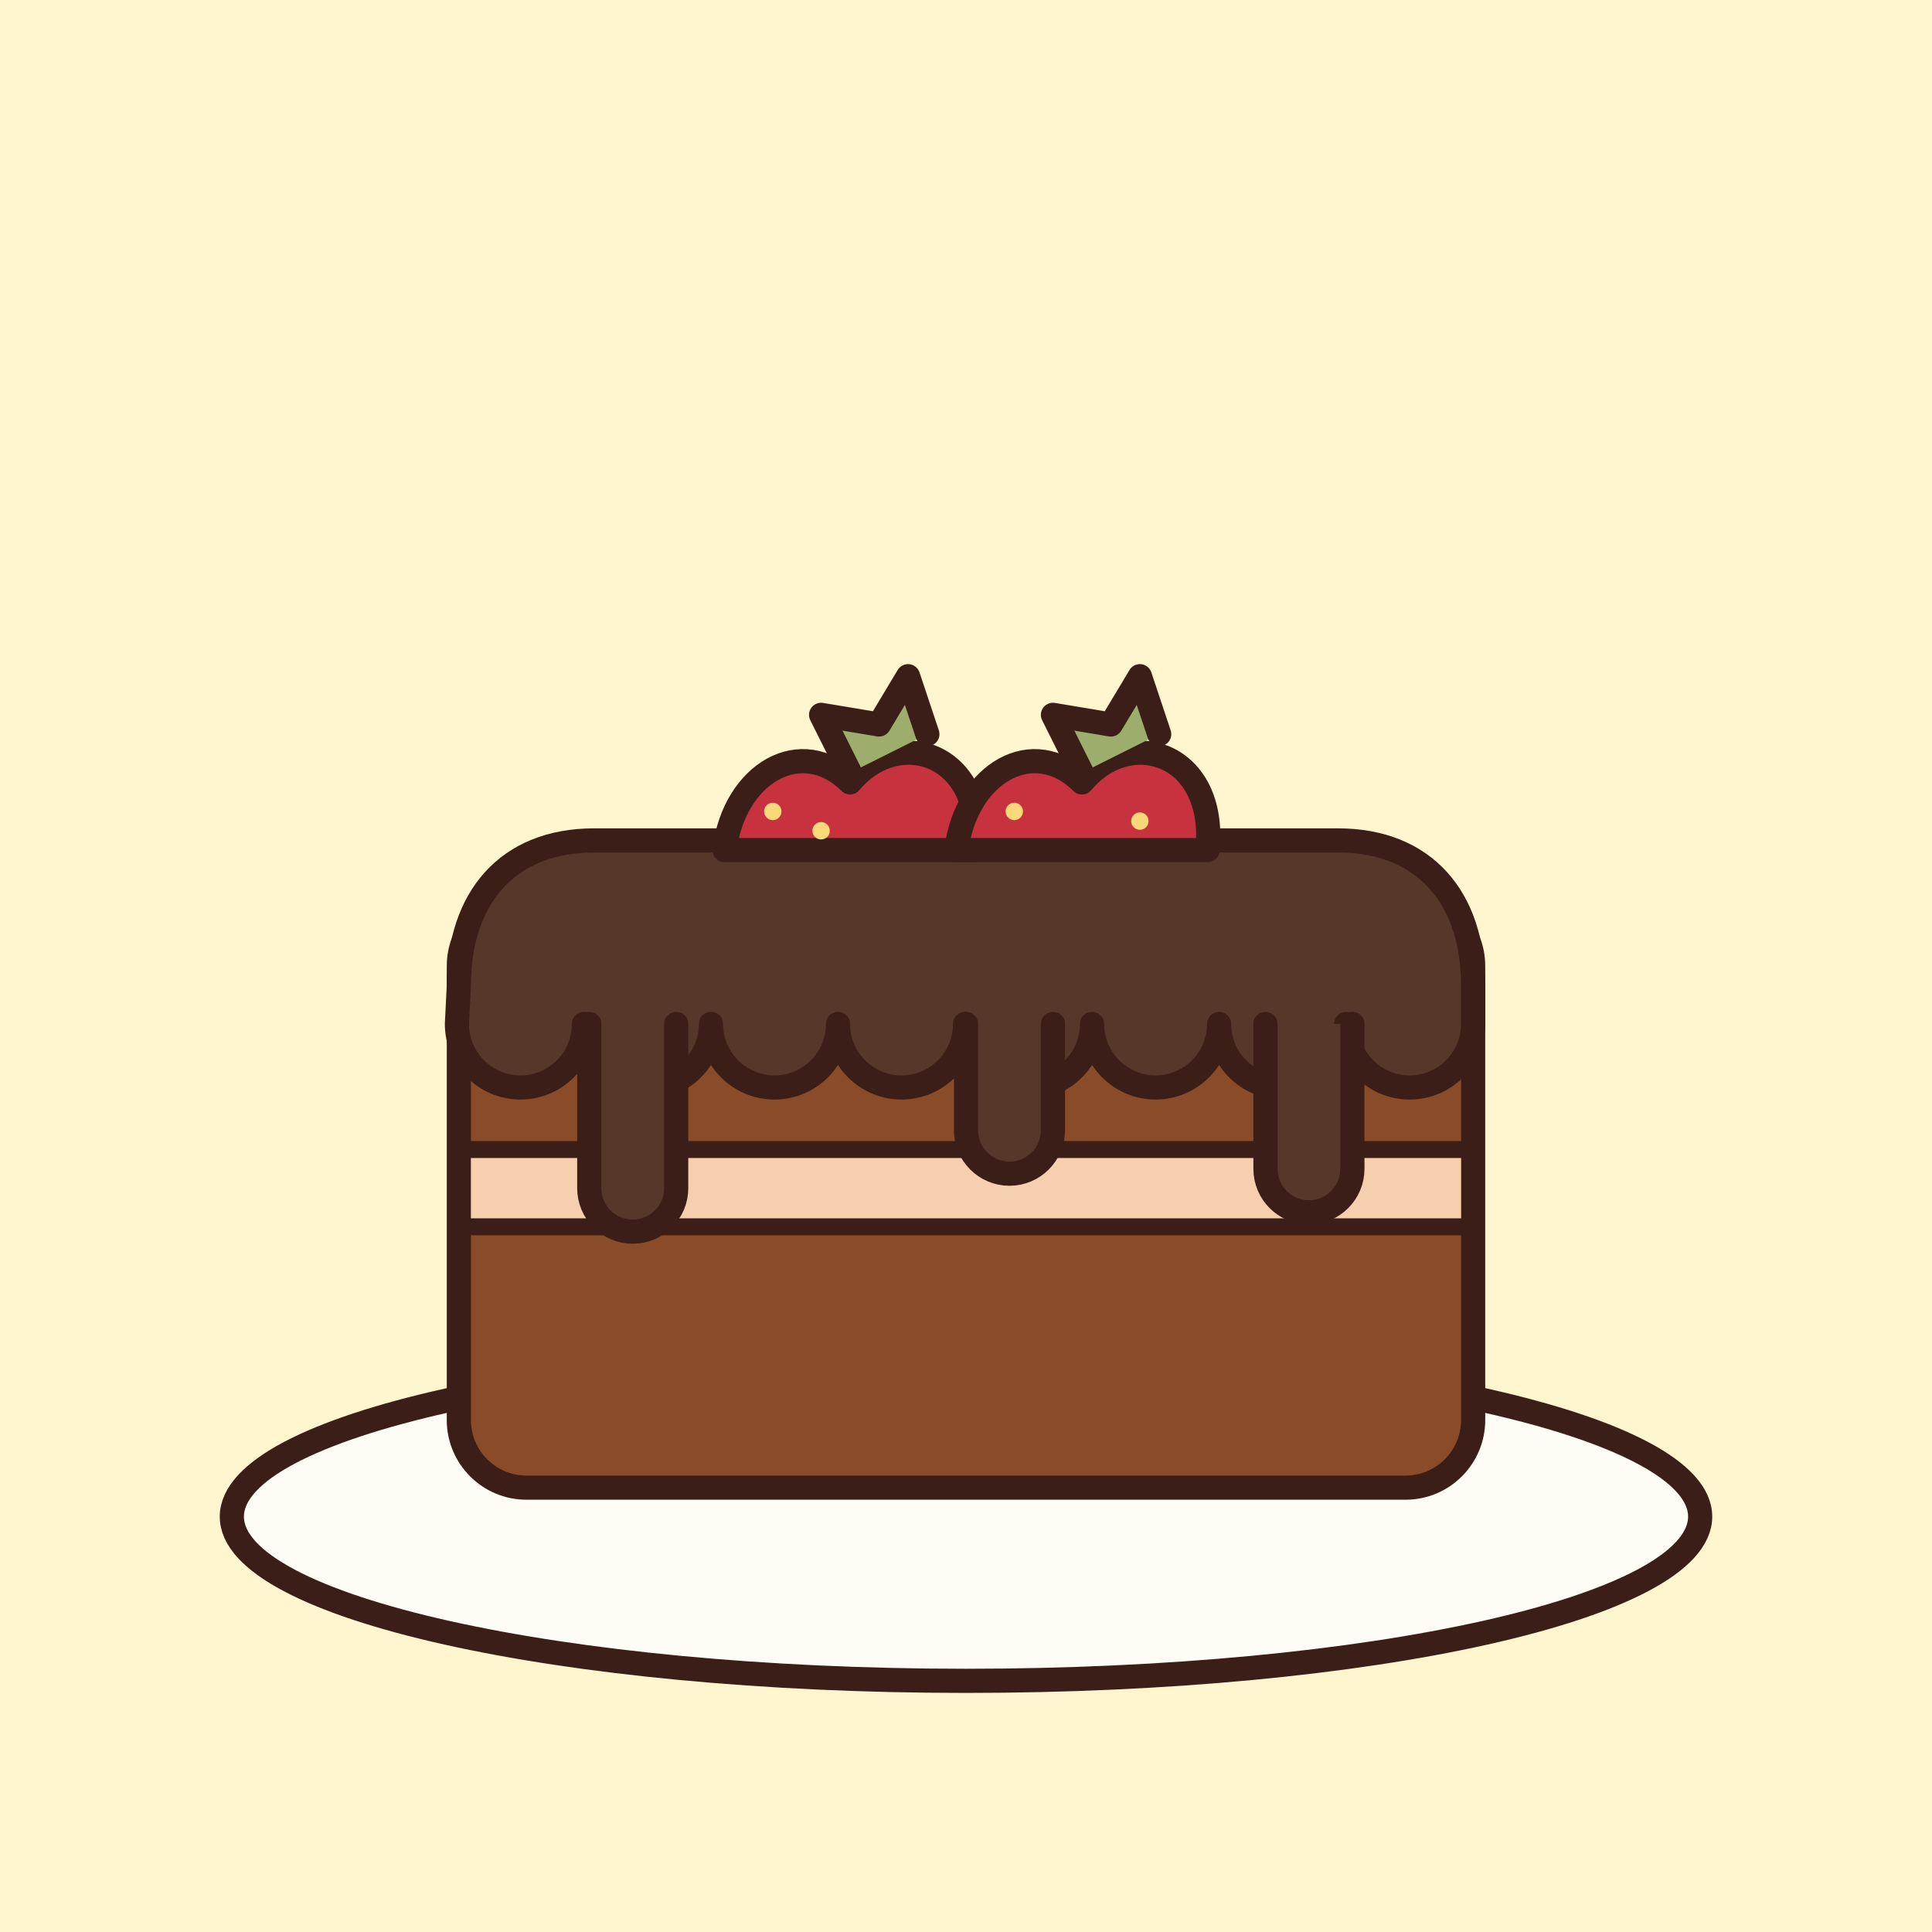
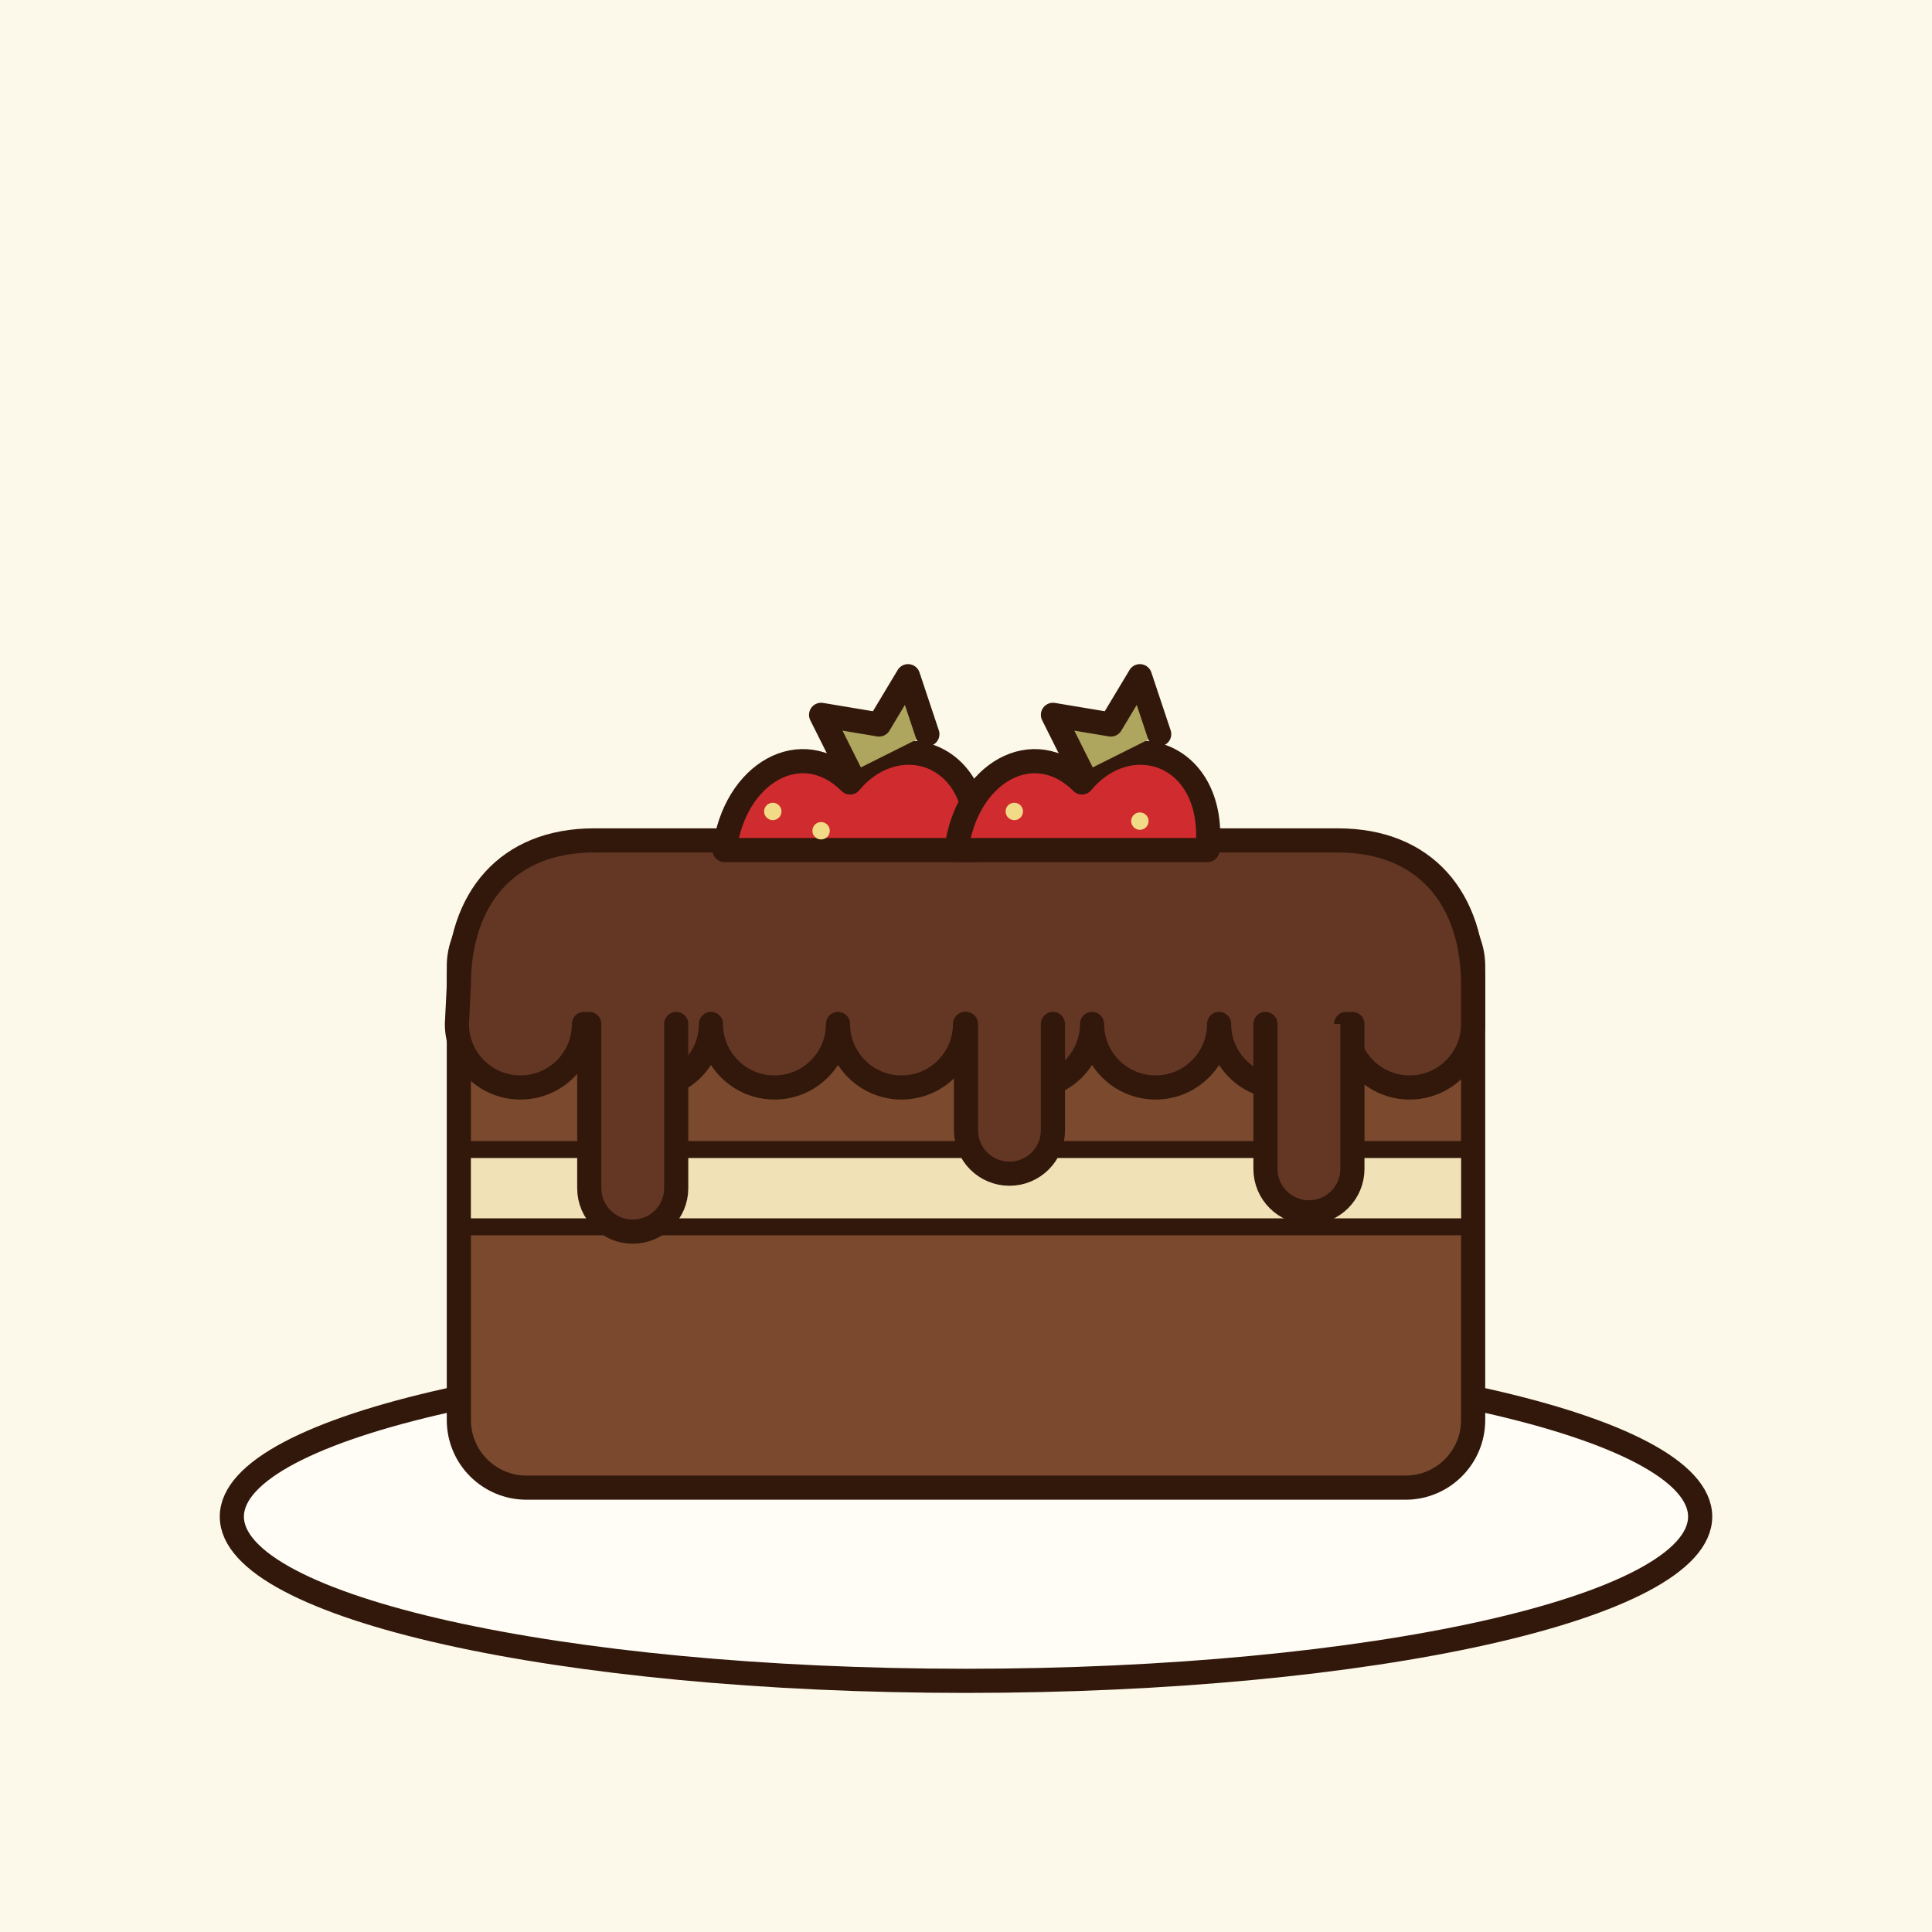
<svg xmlns="http://www.w3.org/2000/svg" viewBox="0 0 400 400">
-   <rect width="400" height="400" fill="#fff5cf" />
-   <g stroke="#3a1e17" stroke-width="5" stroke-linejoin="round" stroke-linecap="round">
-     <ellipse cx="200" cy="314" rx="152" ry="34" fill="#fffcf6" />
-     <rect x="95" y="186" width="210" height="122" rx="14" fill="#8a4c28" />
-     <path d="M97.5 238h205v16h-205z" fill="#f6d0ae" stroke="none" />
+   <rect width="400" height="400" fill="#fcf9ea" />
+   <g stroke="#32180b" stroke-width="5" stroke-linejoin="round" stroke-linecap="round">
+     <ellipse cx="200" cy="314" rx="152" ry="34" fill="#fffdf6" />
+     <rect x="95" y="186" width="210" height="122" rx="14" fill="#7a492e" />
+     <path d="M97.5 238h205v16h-205z" fill="#f0e1b6" stroke="none" />
    <path d="M96 238h208M96 254h208" fill="none" stroke-width="3.5" />
-     <path d="M95 204c0-18 10-30 28-30h154c18 0 28 12 28 30v8a13.1 13.1 0 0 1-26.3 0a13.1 13.1 0 0 1-26.3 0a13.1 13.1 0 0 1-26.3 0a13.1 13.1 0 0 1-26.3 0a13.1 13.1 0 0 1-26.3 0a13.1 13.1 0 0 1-26.3 0a13.1 13.1 0 0 1-26.3 0a13.1 13.1 0 0 1-26.3 0z" fill="#553829" />
-     <path d="M122 212v34a9 9 0 0 0 18 0v-34M200 212v22a9 9 0 0 0 18 0v-22M262 212v30a9 9 0 0 0 18 0v-30" fill="#553829" />
-     <path d="M150 176c2-16 16-24 26-14 10-12 28-6 26 14z" fill="#c8323f" />
-     <path d="M198 176c2-16 16-24 26-14 10-12 28-6 26 14z" fill="#c8323f" />
-     <path d="M176 160l-6-12 12 2 6-10 4 12" fill="#9dae6c" />
-     <path d="M224 160l-6-12 12 2 6-10 4 12" fill="#9dae6c" />
+     <path d="M95 204c0-18 10-30 28-30h154c18 0 28 12 28 30v8a13.1 13.1 0 0 1-26.3 0a13.1 13.1 0 0 1-26.3 0a13.1 13.1 0 0 1-26.3 0a13.1 13.1 0 0 1-26.3 0a13.1 13.1 0 0 1-26.3 0a13.1 13.1 0 0 1-26.3 0a13.1 13.1 0 0 1-26.3 0a13.1 13.1 0 0 1-26.3 0z" fill="#643725" />
+     <path d="M122 212v34a9 9 0 0 0 18 0v-34M200 212v22a9 9 0 0 0 18 0v-22M262 212v30a9 9 0 0 0 18 0v-30" fill="#643725" />
+     <path d="M150 176c2-16 16-24 26-14 10-12 28-6 26 14z" fill="#d02b2f" />
+     <path d="M198 176c2-16 16-24 26-14 10-12 28-6 26 14z" fill="#d02b2f" />
+     <path d="M176 160l-6-12 12 2 6-10 4 12" fill="#aea65e" />
+     <path d="M224 160l-6-12 12 2 6-10 4 12" fill="#aea65e" />
  </g>
-   <g fill="#f8d878">
+   <g fill="#f2db87">
    <circle cx="160" cy="168" r="1.8" />
    <circle cx="170" cy="172" r="1.8" />
    <circle cx="210" cy="168" r="1.8" />
    <circle cx="236" cy="170" r="1.8" />
  </g>
</svg>
